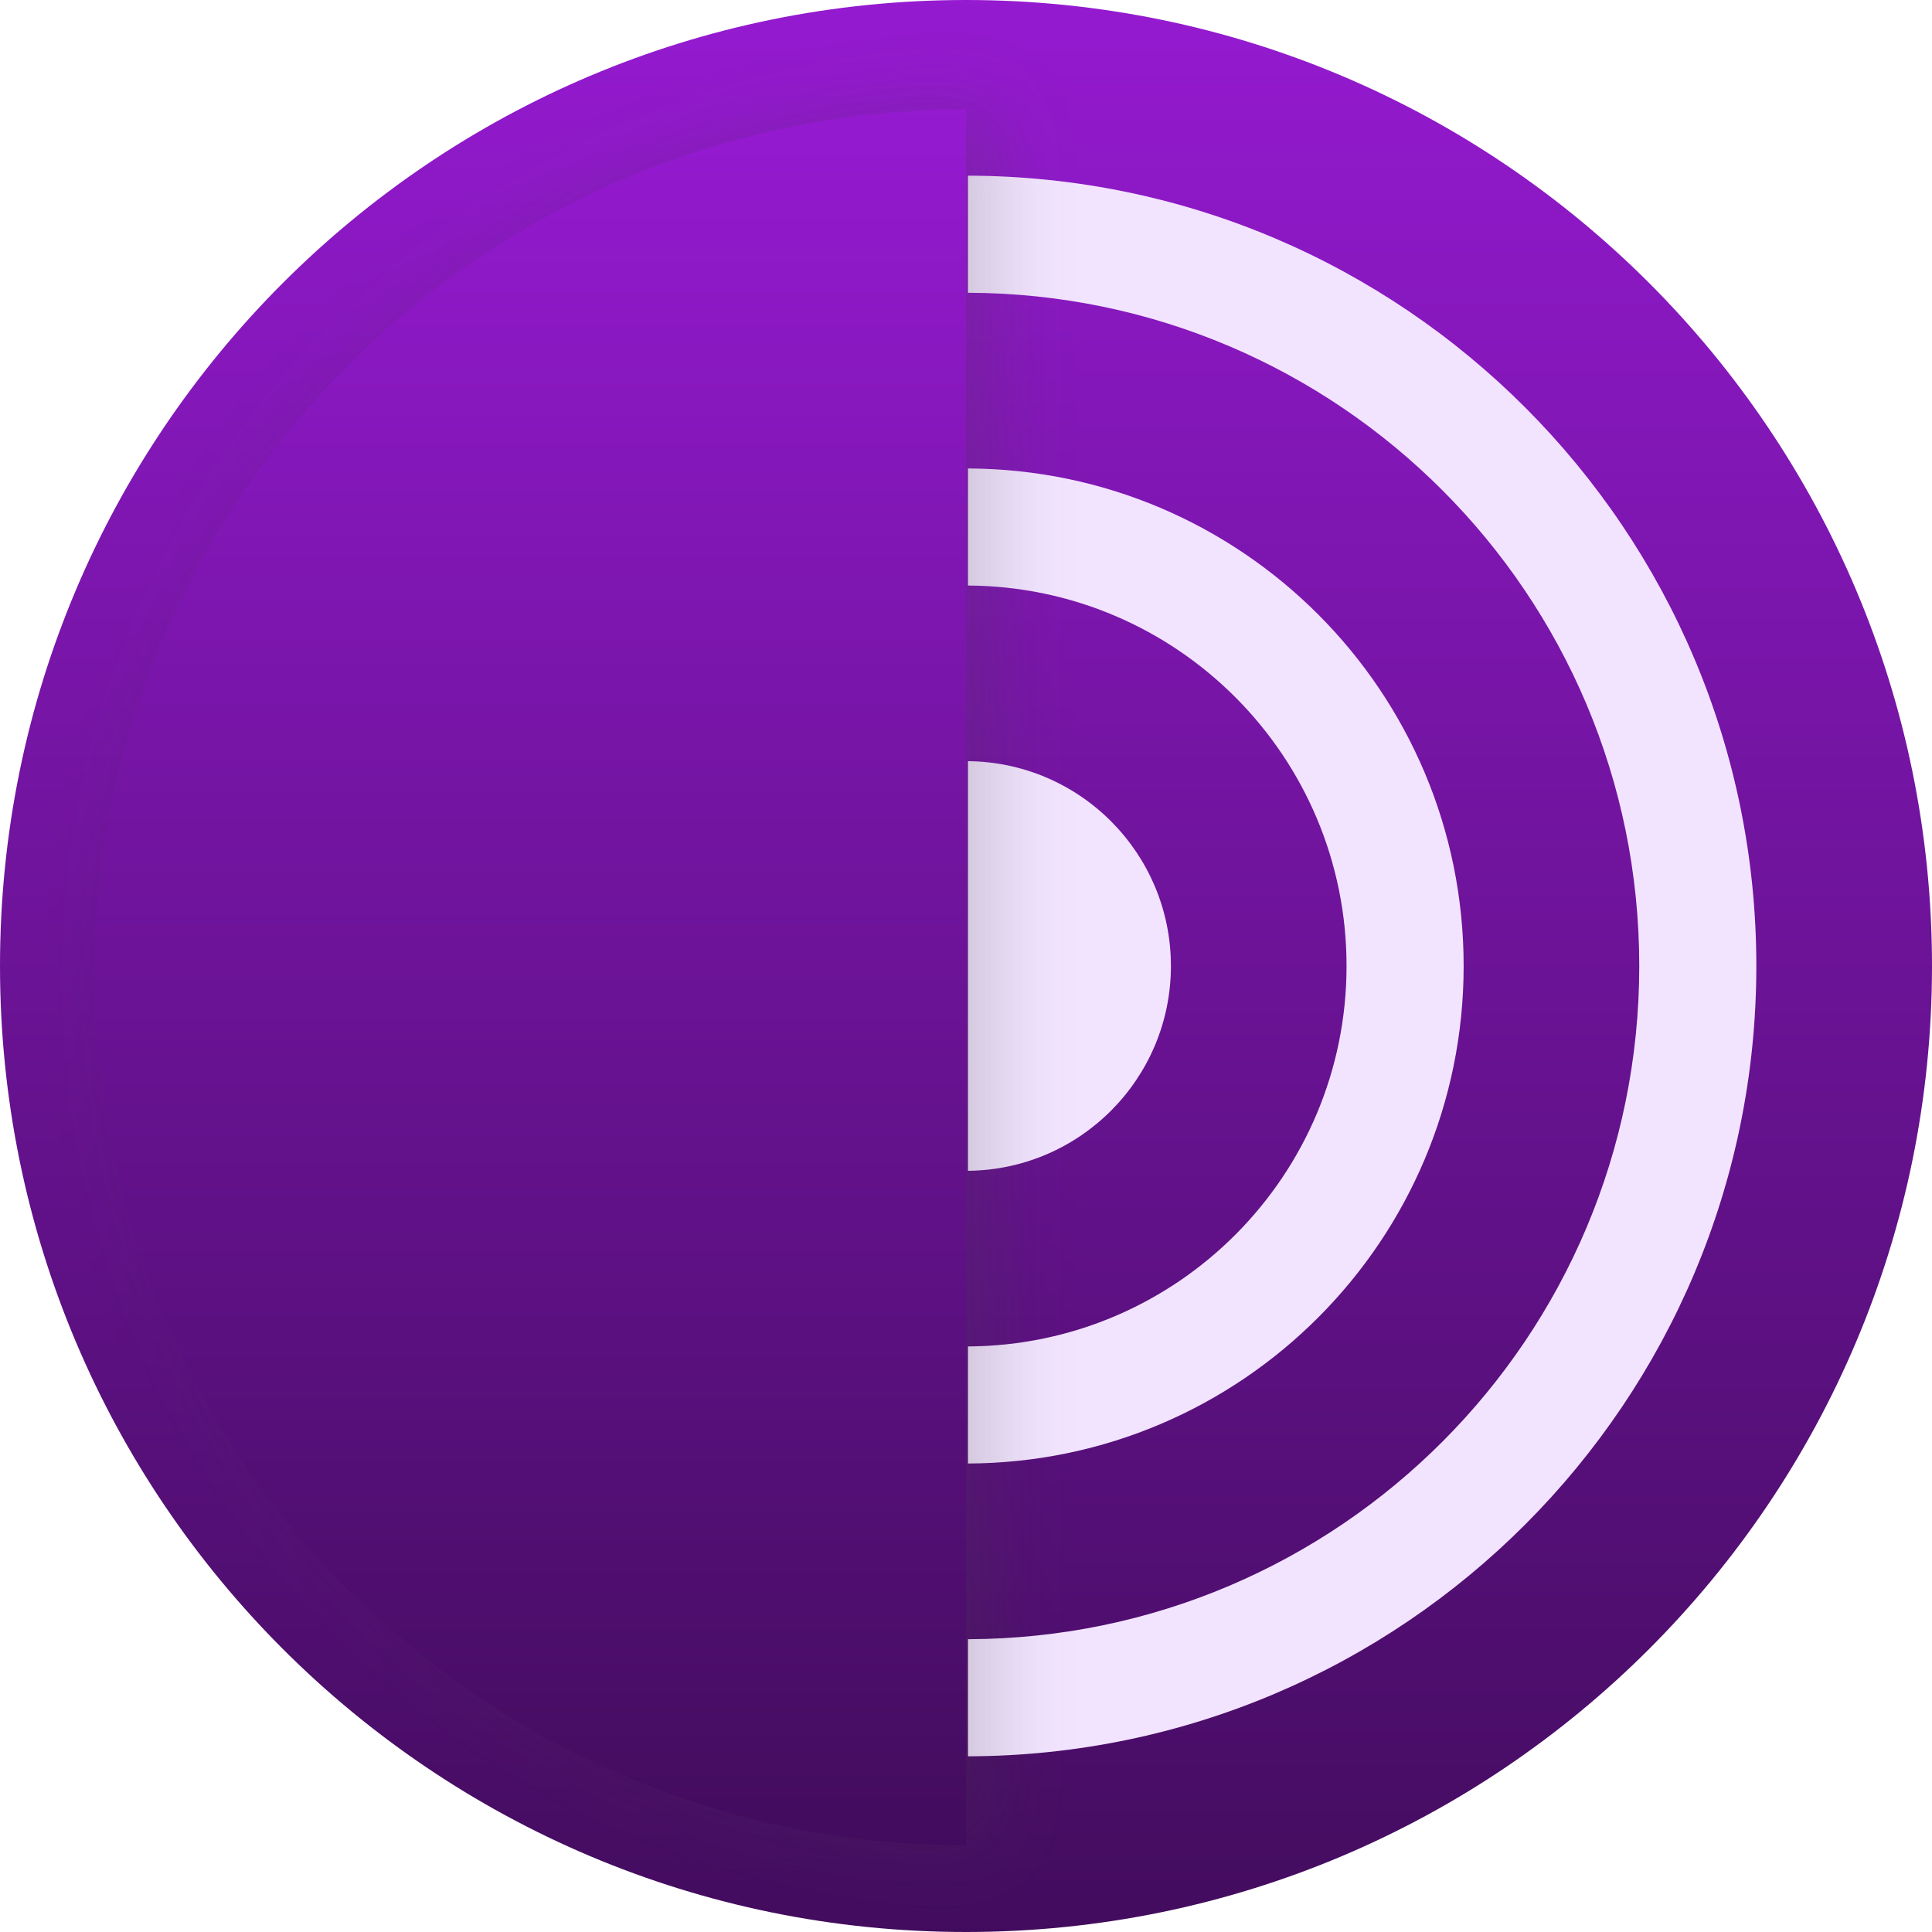
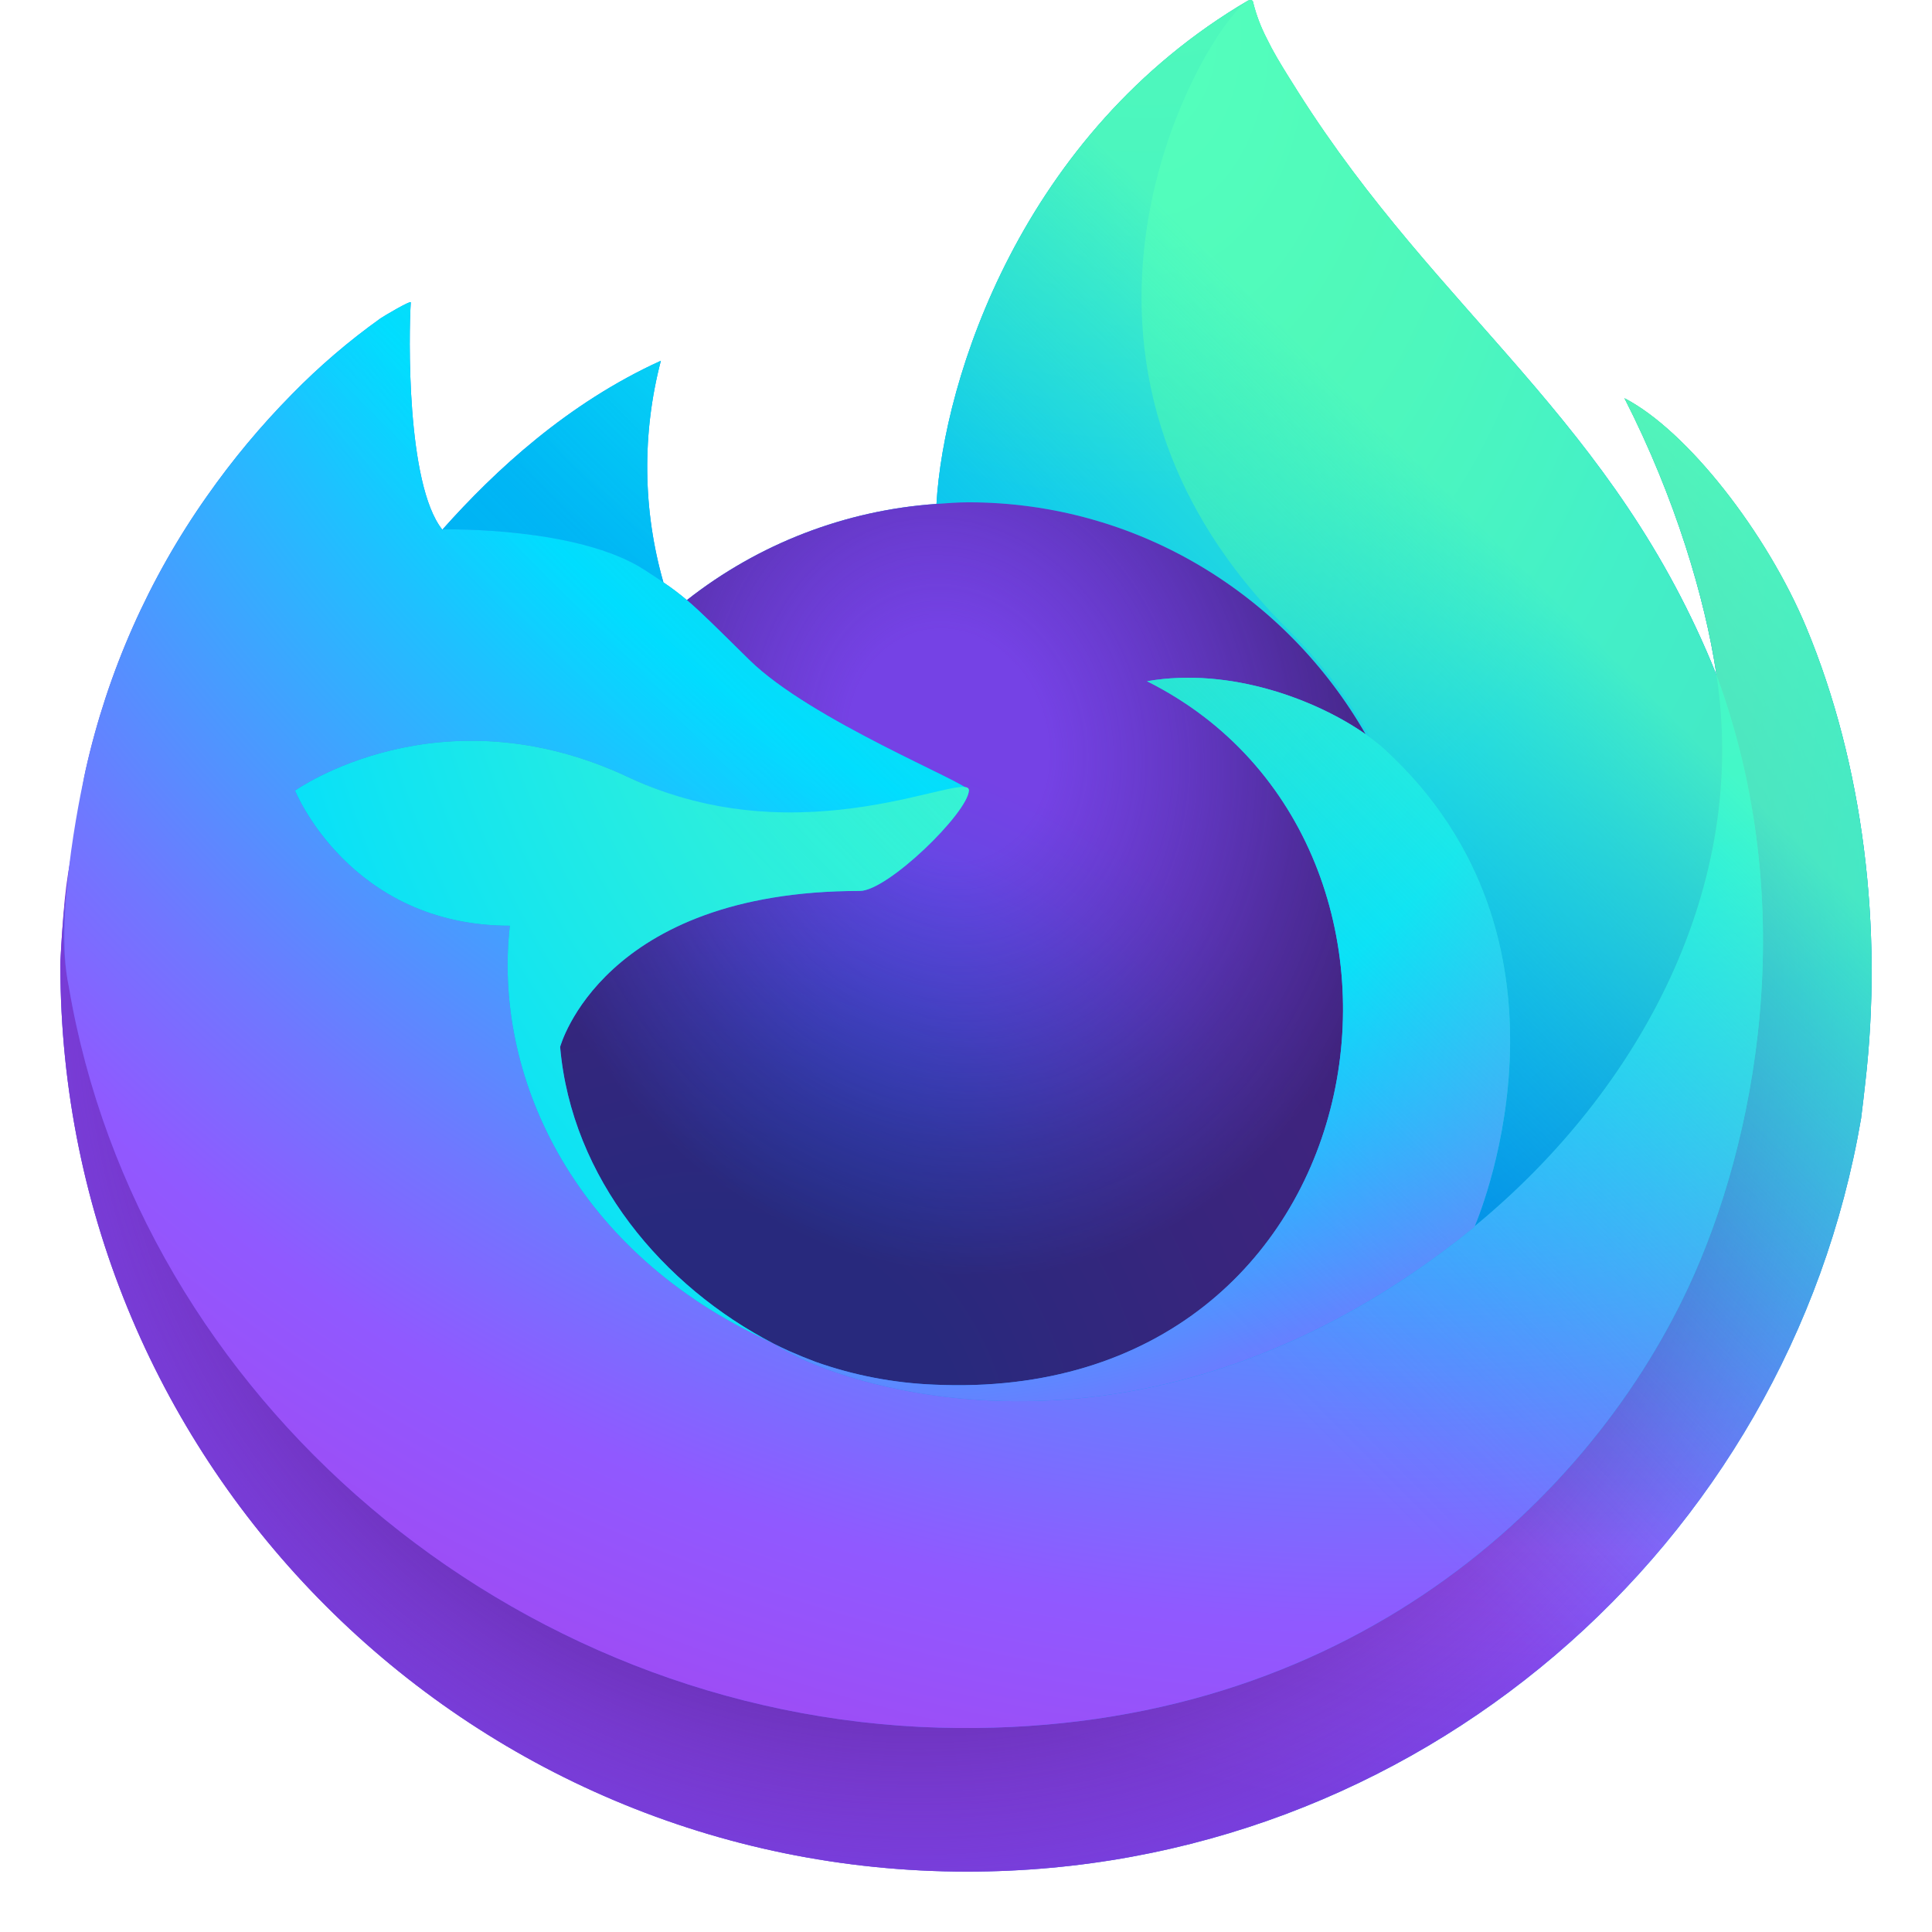
- <svg xmlns="http://www.w3.org/2000/svg" xmlns:xlink="http://www.w3.org/1999/xlink" width="512px" height="512px" viewBox="0 0 512 512" version="1.1">
+ <svg xmlns="http://www.w3.org/2000/svg" viewBox="0 0 512 512">
  <defs>
-     <linearGradient x1="50%" y1="100%" x2="50%" y2="0%" id="linearGradient-1">
-       <stop stop-color="#420C5D" offset="0%" />
-       <stop stop-color="#951AD1" offset="100%" />
+     <radialGradient id="b" cx="-9227.187" cy="-9815.121" r="80.797" gradientTransform="matrix(6.201 0 0 6.2 57644.994 60908.8)" gradientUnits="userSpaceOnUse">
+       <stop offset=".108" stop-color="#3fe1b0" />
+       <stop offset=".122" stop-color="#3bdcb3" />
+       <stop offset=".254" stop-color="#1bb3d3" />
+       <stop offset=".358" stop-color="#0799e6" />
+       <stop offset=".42" stop-color="#0090ed" />
+       <stop offset=".487" stop-color="#2482f1" />
+       <stop offset=".64" stop-color="#7165fb" />
+       <stop offset=".71" stop-color="#9059ff" />
+       <stop offset=".795" stop-color="#7d49ed" />
+       <stop offset=".86" stop-color="#7542e5" />
+     </radialGradient>
+     <radialGradient id="c" cx="-9256.711" cy="-9782.089" r="80.797" gradientTransform="matrix(6.201 0 0 6.2 57644.994 60908.8)" gradientUnits="userSpaceOnUse">
+       <stop offset=".3" stop-color="#45278d" />
+       <stop offset=".341" stop-color="#562896" stop-opacity=".787" />
+       <stop offset=".43" stop-color="#782aa9" stop-opacity=".364" />
+       <stop offset=".495" stop-color="#8d2bb5" stop-opacity=".1" />
+       <stop offset=".53" stop-color="#952bb9" stop-opacity="0" />
+     </radialGradient>
+     <radialGradient id="d" cx="-9246.97" cy="-9833.457" r="58.534" gradientTransform="matrix(6.201 0 0 6.2 57644.994 60908.8)" gradientUnits="userSpaceOnUse">
+       <stop offset=".132" stop-color="#3fe1b0" />
+       <stop offset=".289" stop-color="#28d0c8" />
+       <stop offset=".526" stop-color="#00b3f4" />
+     </radialGradient>
+     <radialGradient id="e" cx="-9265.648" cy="-9760.984" r="38.471" gradientTransform="matrix(6.201 0 0 6.2 57644.994 60908.8)" gradientUnits="userSpaceOnUse">
+       <stop offset=".287" stop-color="#0060df" />
+       <stop offset=".417" stop-color="#2357e1" />
+       <stop offset=".604" stop-color="#4f4ce3" />
+       <stop offset=".748" stop-color="#6b45e4" />
+       <stop offset=".833" stop-color="#7542e5" />
+     </radialGradient>
+     <radialGradient id="f" cx="-9255.62" cy="-9791.546" r="20.397" gradientTransform="matrix(6.027 -1.458 1.708 7.059 72758.651 55821.181)" gradientUnits="userSpaceOnUse">
+       <stop offset=".206" stop-color="#45278d" stop-opacity="0" />
+       <stop offset=".251" stop-color="#44268a" stop-opacity=".055" />
+       <stop offset=".725" stop-color="#371f6f" stop-opacity=".591" />
+       <stop offset=".956" stop-color="#321c64" stop-opacity=".8" />
+     </radialGradient>
+     <radialGradient id="g" cx="-9257.731" cy="-9818.427" r="27.676" gradientTransform="matrix(6.201 0 0 6.2 57644.994 60908.8)" gradientUnits="userSpaceOnUse">
+       <stop offset="0" stop-color="#0df" />
+       <stop offset=".235" stop-color="#00d6fd" />
+       <stop offset=".572" stop-color="#00c3f8" />
+       <stop offset=".792" stop-color="#00b3f4" />
+     </radialGradient>
+     <radialGradient id="h" cx="-9235.977" cy="-9835.981" r="118.081" gradientTransform="matrix(6.201 0 0 6.2 57644.994 60908.8)" gradientUnits="userSpaceOnUse">
+       <stop offset=".126" stop-color="#3fe1b0" />
+       <stop offset=".429" stop-color="#0df" />
+       <stop offset=".479" stop-color="#1ec1ff" />
+       <stop offset=".624" stop-color="#7077ff" />
+       <stop offset=".69" stop-color="#9059ff" />
+       <stop offset=".904" stop-color="#b833e1" />
+     </radialGradient>
+     <radialGradient id="i" cx="-9247.165" cy="-9822.859" r="86.499" gradientTransform="matrix(.649 6.166 -4.046 .426 -33440.427 61207.861)" gradientUnits="userSpaceOnUse">
+       <stop offset="0" stop-color="#54ffbd" />
+       <stop offset=".095" stop-color="#4cf3b8" />
+       <stop offset=".197" stop-color="#3fe1b0" />
+       <stop offset=".257" stop-color="#33d8bd" />
+       <stop offset=".369" stop-color="#12c0e1" />
+       <stop offset=".423" stop-color="#00b3f4" />
+       <stop offset=".737" stop-color="#0060df" />
+     </radialGradient>
+     <radialGradient id="j" cx="-9258.383" cy="-9808.176" r="73.72" gradientTransform="matrix(6.201 0 0 6.2 57644.994 60908.8)" gradientUnits="userSpaceOnUse">
+       <stop offset=".137" stop-color="#3fe1b0" />
+       <stop offset=".435" stop-color="#0df" />
+       <stop offset=".484" stop-color="#1ec1ff" />
+       <stop offset=".622" stop-color="#7077ff" />
+       <stop offset=".685" stop-color="#9059ff" />
+     </radialGradient>
+     <radialGradient id="k" cx="-9238.923" cy="-9803.861" r="80.686" gradientTransform="matrix(6.201 0 0 6.2 57644.994 60908.8)" gradientUnits="userSpaceOnUse">
+       <stop offset=".094" stop-color="#54ffbd" />
+       <stop offset=".242" stop-color="#41f7cc" />
+       <stop offset=".543" stop-color="#0fe3f3" />
+       <stop offset=".626" stop-color="#0df" />
+     </radialGradient>
+     <linearGradient id="a" x1="471.8" y1="127.352" x2="55.983" y2="389.284" gradientUnits="userSpaceOnUse">
+       <stop offset="0" stop-color="#3fe1b0" />
+       <stop offset=".406" stop-color="#00b3f4" />
+       <stop offset=".421" stop-color="#03b0f4" />
+       <stop offset=".818" stop-color="#5561e9" />
+       <stop offset="1" stop-color="#7542e5" />
    </linearGradient>
-     <path d="M25,29 C152.578,29 256,131.975 256,259 C256,386.025 152.578,489 25,489 L25,29 Z" id="path-2" />
-     <filter x="-18.2%" y="-7.4%" width="129.4%" height="114.8%" filterUnits="objectBoundingBox" id="filter-3">
-       <feOffset dx="-8" dy="0" in="SourceAlpha" result="shadowOffsetOuter1" />
-       <feGaussianBlur stdDeviation="10" in="shadowOffsetOuter1" result="shadowBlurOuter1" />
-       <feColorMatrix values="0 0 0 0 0.251   0 0 0 0 0.251   0 0 0 0 0.251  0 0 0 0.2 0" type="matrix" in="shadowBlurOuter1" />
-     </filter>
+     <linearGradient id="l" x1="442.084" y1="74.772" x2="102.645" y2="414.21" gradientUnits="userSpaceOnUse">
+       <stop offset=".167" stop-color="#54ffbd" stop-opacity=".8" />
+       <stop offset=".236" stop-color="#43f8ca" stop-opacity=".639" />
+       <stop offset=".361" stop-color="#27ede1" stop-opacity=".368" />
+       <stop offset=".466" stop-color="#12e4f1" stop-opacity=".169" />
+       <stop offset=".545" stop-color="#05dffb" stop-opacity=".046" />
+       <stop offset=".589" stop-color="#0df" stop-opacity="0" />
+     </linearGradient>
  </defs>
-   <g id="Assets" stroke="none" stroke-width="1" fill="none" fill-rule="evenodd">
-     <g id="icon_512x512">
-       <g id="Group">
-         <g id="tb_icon/Stable">
-           <g id="Stable">
-             <circle id="background" fill="#F2E4FF" fill-rule="nonzero" cx="256" cy="256" r="246" />
-             <path d="M256.525,465.44 L256.525,434.407 C354.826,434.123 434.421,354.365 434.421,255.993 C434.421,157.628 354.826,77.87 256.525,77.586 L256.525,46.553 C371.964,46.844 465.447,140.49 465.447,255.993 C465.447,371.503 371.964,465.156 256.525,465.44 Z M256.525,356.82 C311.97,356.529 356.849,311.516 356.849,255.993 C356.849,200.477 311.97,155.464 256.525,155.173 L256.525,124.147 C329.115,124.43 387.882,183.339 387.882,255.993 C387.882,328.654 329.115,387.562 256.525,387.846 L256.525,356.82 Z M256.525,201.719 C286.267,202.003 310.303,226.18 310.303,255.993 C310.303,285.812 286.267,309.99 256.525,310.274 L256.525,201.719 Z M0,255.993 C0,397.384 114.609,512 256,512 C397.384,512 512,397.384 512,255.993 C512,114.609 397.384,0 256,0 C114.609,0 0,114.609 0,255.993 Z" id="center" fill="url(#linearGradient-1)" />
-             <g id="half" transform="translate(140.5, 259) scale(-1, 1) translate(-140.5, -259) ">
-               <use fill="black" fill-opacity="1" filter="url(#filter-3)" xlink:href="#path-2" />
-               <use fill="url(#linearGradient-1)" fill-rule="evenodd" xlink:href="#path-2" />
-             </g>
-           </g>
-         </g>
-       </g>
-     </g>
-   </g>
+   <path d="M478.711 166.353c-10.445-25.124-31.6-52.248-48.212-60.821 13.52 26.505 21.345 53.093 24.335 72.936 0 .039.015.136.047.4C427.706 111.135 381.627 83.823 344 24.355c-1.9-3.007-3.805-6.022-5.661-9.2a73.716 73.716 0 01-2.646-4.972A43.7 43.7 0 01332.1.677a.626.626 0 00-.546-.644.818.818 0 00-.451 0c-.034.012-.084.051-.12.065-.053.021-.12.069-.176.1.027-.036.083-.117.1-.136-60.37 35.356-80.85 100.761-82.732 133.484a120.249 120.249 0 00-66.142 25.488 71.355 71.355 0 00-6.225-4.7 111.338 111.338 0 01-.674-58.732c-24.688 11.241-43.89 29.01-57.85 44.7h-.111c-9.527-12.067-8.855-51.873-8.312-60.184-.114-.515-7.107 3.63-8.023 4.255a175.073 175.073 0 00-23.486 20.12 210.478 210.478 0 00-22.442 26.913c0 .012-.007.026-.011.038 0-.013.007-.026.011-.038a202.838 202.838 0 00-32.247 72.805c-.115.521-.212 1.061-.324 1.586-.452 2.116-2.08 12.7-2.365 15-.022.177-.032.347-.053.524a229.066 229.066 0 00-3.9 33.157c0 .41-.025.816-.025 1.227C16 388.418 123.6 496 256.324 496c118.865 0 217.56-86.288 236.882-199.63.407-3.076.733-6.168 1.092-9.271 4.777-41.21-.53-84.525-15.587-120.746zM201.716 354.447c1.124.537 2.18 1.124 3.334 1.639.048.033.114.07.163.1a126.191 126.191 0 01-3.497-1.739zm55.053-144.93zm198.131-30.59l-.032-.233c.012.085.027.174.04.259z" fill="url(#a)" />
+   <path d="M478.711 166.353c-10.445-25.124-31.6-52.248-48.212-60.821 13.52 26.505 21.345 53.093 24.335 72.936 0-.058.011.048.036.226.012.085.027.174.04.259 22.675 61.47 10.322 123.978-7.479 162.175-27.539 59.1-94.215 119.67-198.576 116.716C136.1 454.651 36.766 370.988 18.223 261.41c-3.379-17.28 0-26.054 1.7-40.084-2.071 10.816-2.86 13.94-3.9 33.157 0 .41-.025.816-.025 1.227C16 388.418 123.6 496 256.324 496c118.865 0 217.56-86.288 236.882-199.63.407-3.076.733-6.168 1.092-9.271 4.777-41.21-.53-84.525-15.587-120.746z" fill="url(#b)" />
+   <path d="M478.711 166.353c-10.445-25.124-31.6-52.248-48.212-60.821 13.52 26.505 21.345 53.093 24.335 72.936 0-.058.011.048.036.226.012.085.027.174.04.259 22.675 61.47 10.322 123.978-7.479 162.175-27.539 59.1-94.215 119.67-198.576 116.716C136.1 454.651 36.766 370.988 18.223 261.41c-3.379-17.28 0-26.054 1.7-40.084-2.071 10.816-2.86 13.94-3.9 33.157 0 .41-.025.816-.025 1.227C16 388.418 123.6 496 256.324 496c118.865 0 217.56-86.288 236.882-199.63.407-3.076.733-6.168 1.092-9.271 4.777-41.21-.53-84.525-15.587-120.746z" fill="url(#c)" />
+   <path d="M361.922 194.6c.524.368 1 .734 1.493 1.1a130.706 130.706 0 00-22.31-29.112C266.4 91.892 321.516 4.626 330.811.194c.027-.036.083-.117.1-.136-60.37 35.356-80.85 100.761-82.732 133.484 2.8-.194 5.592-.429 8.442-.429 45.051 0 84.289 24.77 105.301 61.487z" fill="url(#d)" />
+   <path d="M256.772 209.514c-.393 5.978-21.514 26.593-28.9 26.593-68.339 0-79.432 41.335-79.432 41.335 3.027 34.81 27.261 63.475 56.611 78.643 1.339.692 2.694 1.317 4.05 1.935a132.768 132.768 0 007.059 2.886 106.743 106.743 0 0031.271 6.031c119.78 5.618 142.986-143.194 56.545-186.408 22.137-3.85 45.115 5.053 57.947 14.067-21.012-36.714-60.25-61.484-105.3-61.484-2.85 0-5.641.235-8.442.429a120.249 120.249 0 00-66.142 25.488c3.664 3.1 7.8 7.244 16.514 15.828 16.302 16.067 58.13 32.705 58.219 34.657z" fill="url(#e)" />
+   <path d="M256.772 209.514c-.393 5.978-21.514 26.593-28.9 26.593-68.339 0-79.432 41.335-79.432 41.335 3.027 34.81 27.261 63.475 56.611 78.643 1.339.692 2.694 1.317 4.05 1.935a132.768 132.768 0 007.059 2.886 106.743 106.743 0 0031.271 6.031c119.78 5.618 142.986-143.194 56.545-186.408 22.137-3.85 45.115 5.053 57.947 14.067-21.012-36.714-60.25-61.484-105.3-61.484-2.85 0-5.641.235-8.442.429a120.249 120.249 0 00-66.142 25.488c3.664 3.1 7.8 7.244 16.514 15.828 16.302 16.067 58.13 32.705 58.219 34.657z" fill="url(#f)" />
+   <path d="M170.829 151.036a244.042 244.042 0 014.981 3.3 111.338 111.338 0 01-.674-58.732c-24.688 11.241-43.89 29.01-57.85 44.7 1.155-.033 36.014-.66 53.543 10.732z" fill="url(#g)" />
+   <path d="M18.223 261.41C36.766 370.988 136.1 454.651 248.855 457.844c104.361 2.954 171.037-57.62 198.576-116.716 17.8-38.2 30.154-100.7 7.479-162.175l-.008-.026-.032-.233c-.025-.178-.04-.284-.036-.226 0 .039.015.136.047.4 8.524 55.661-19.79 109.584-64.051 146.044l-.133.313c-86.245 70.223-168.774 42.368-185.484 30.966a144.108 144.108 0 01-3.5-1.743c-50.282-24.029-71.054-69.838-66.6-109.124-42.457 0-56.934-35.809-56.934-35.809s38.119-27.179 88.358-3.541c46.53 21.893 90.228 3.543 90.233 3.541-.089-1.952-41.917-18.59-58.223-34.656-8.713-8.584-12.85-12.723-16.514-15.828a71.355 71.355 0 00-6.225-4.7 282.929 282.929 0 00-4.981-3.3c-17.528-11.392-52.388-10.765-53.543-10.735h-.111c-9.527-12.067-8.855-51.873-8.312-60.184-.114-.515-7.107 3.63-8.023 4.255a175.073 175.073 0 00-23.486 20.12 210.478 210.478 0 00-22.442 26.919c0 .012-.007.026-.011.038 0-.013.007-.026.011-.038a202.838 202.838 0 00-32.247 72.805c-.115.521-8.65 37.842-4.44 57.199z" fill="url(#h)" />
+   <path d="M341.105 166.587a130.706 130.706 0 0122.31 29.112c1.323.994 2.559 1.985 3.608 2.952 54.482 50.2 25.936 121.2 23.807 126.26 44.261-36.46 72.575-90.383 64.051-146.044C427.706 111.135 381.627 83.823 344 24.355c-1.9-3.007-3.805-6.022-5.661-9.2a73.716 73.716 0 01-2.646-4.972A43.7 43.7 0 01332.1.677a.626.626 0 00-.546-.644.818.818 0 00-.451 0c-.034.012-.084.051-.12.065-.053.021-.12.069-.176.1-9.291 4.428-64.407 91.694 10.298 166.389z" fill="url(#i)" />
+   <path d="M367.023 198.651c-1.049-.967-2.285-1.958-3.608-2.952-.489-.368-.969-.734-1.493-1.1-12.832-9.014-35.81-17.917-57.947-14.067 86.441 43.214 63.235 192.026-56.545 186.408a106.743 106.743 0 01-31.271-6.031 134.51 134.51 0 01-7.059-2.886c-1.356-.618-2.711-1.243-4.05-1.935.048.033.114.07.163.1 16.71 11.4 99.239 39.257 185.484-30.966l.133-.313c2.129-5.054 30.675-76.057-23.807-126.258z" fill="url(#j)" />
+   <path d="M148.439 277.443s11.093-41.335 79.432-41.335c7.388 0 28.509-20.615 28.9-26.593s-43.7 18.352-90.233-3.541c-50.239-23.638-88.358 3.541-88.358 3.541s14.477 35.809 56.934 35.809c-4.453 39.286 16.319 85.1 66.6 109.124 1.124.537 2.18 1.124 3.334 1.639-29.348-15.169-53.582-43.834-56.609-78.644z" fill="url(#k)" />
+   <path d="M478.711 166.353c-10.445-25.124-31.6-52.248-48.212-60.821 13.52 26.505 21.345 53.093 24.335 72.936 0 .039.015.136.047.4C427.706 111.135 381.627 83.823 344 24.355c-1.9-3.007-3.805-6.022-5.661-9.2a73.716 73.716 0 01-2.646-4.972A43.7 43.7 0 01332.1.677a.626.626 0 00-.546-.644.818.818 0 00-.451 0c-.034.012-.084.051-.12.065-.053.021-.12.069-.176.1.027-.036.083-.117.1-.136-60.37 35.356-80.85 100.761-82.732 133.484 2.8-.194 5.592-.429 8.442-.429 45.053 0 84.291 24.77 105.3 61.484-12.832-9.014-35.81-17.917-57.947-14.067 86.441 43.214 63.235 192.026-56.545 186.408a106.743 106.743 0 01-31.271-6.031 134.51 134.51 0 01-7.059-2.886c-1.356-.618-2.711-1.243-4.05-1.935.048.033.114.07.163.1a144.108 144.108 0 01-3.5-1.743c1.124.537 2.18 1.124 3.334 1.639-29.35-15.168-53.584-43.833-56.611-78.643 0 0 11.093-41.335 79.432-41.335 7.388 0 28.509-20.615 28.9-26.593-.089-1.952-41.917-18.59-58.223-34.656-8.713-8.584-12.85-12.723-16.514-15.828a71.355 71.355 0 00-6.225-4.7 111.338 111.338 0 01-.674-58.732c-24.688 11.241-43.89 29.01-57.85 44.7h-.111c-9.527-12.067-8.855-51.873-8.312-60.184-.114-.515-7.107 3.63-8.023 4.255a175.073 175.073 0 00-23.486 20.12 210.478 210.478 0 00-22.435 26.916c0 .012-.007.026-.011.038 0-.013.007-.026.011-.038a202.838 202.838 0 00-32.247 72.805c-.115.521-.212 1.061-.324 1.586-.452 2.116-2.486 12.853-2.77 15.156-.022.177.021-.176 0 0a279.565 279.565 0 00-3.544 33.53c0 .41-.025.816-.025 1.227C16 388.418 123.6 496 256.324 496c118.865 0 217.56-86.288 236.882-199.63.407-3.076.733-6.168 1.092-9.271 4.777-41.21-.53-84.525-15.587-120.746zm-23.841 12.341c.012.085.027.174.04.259l-.008-.026-.032-.233z" fill="url(#l)" />
</svg>
